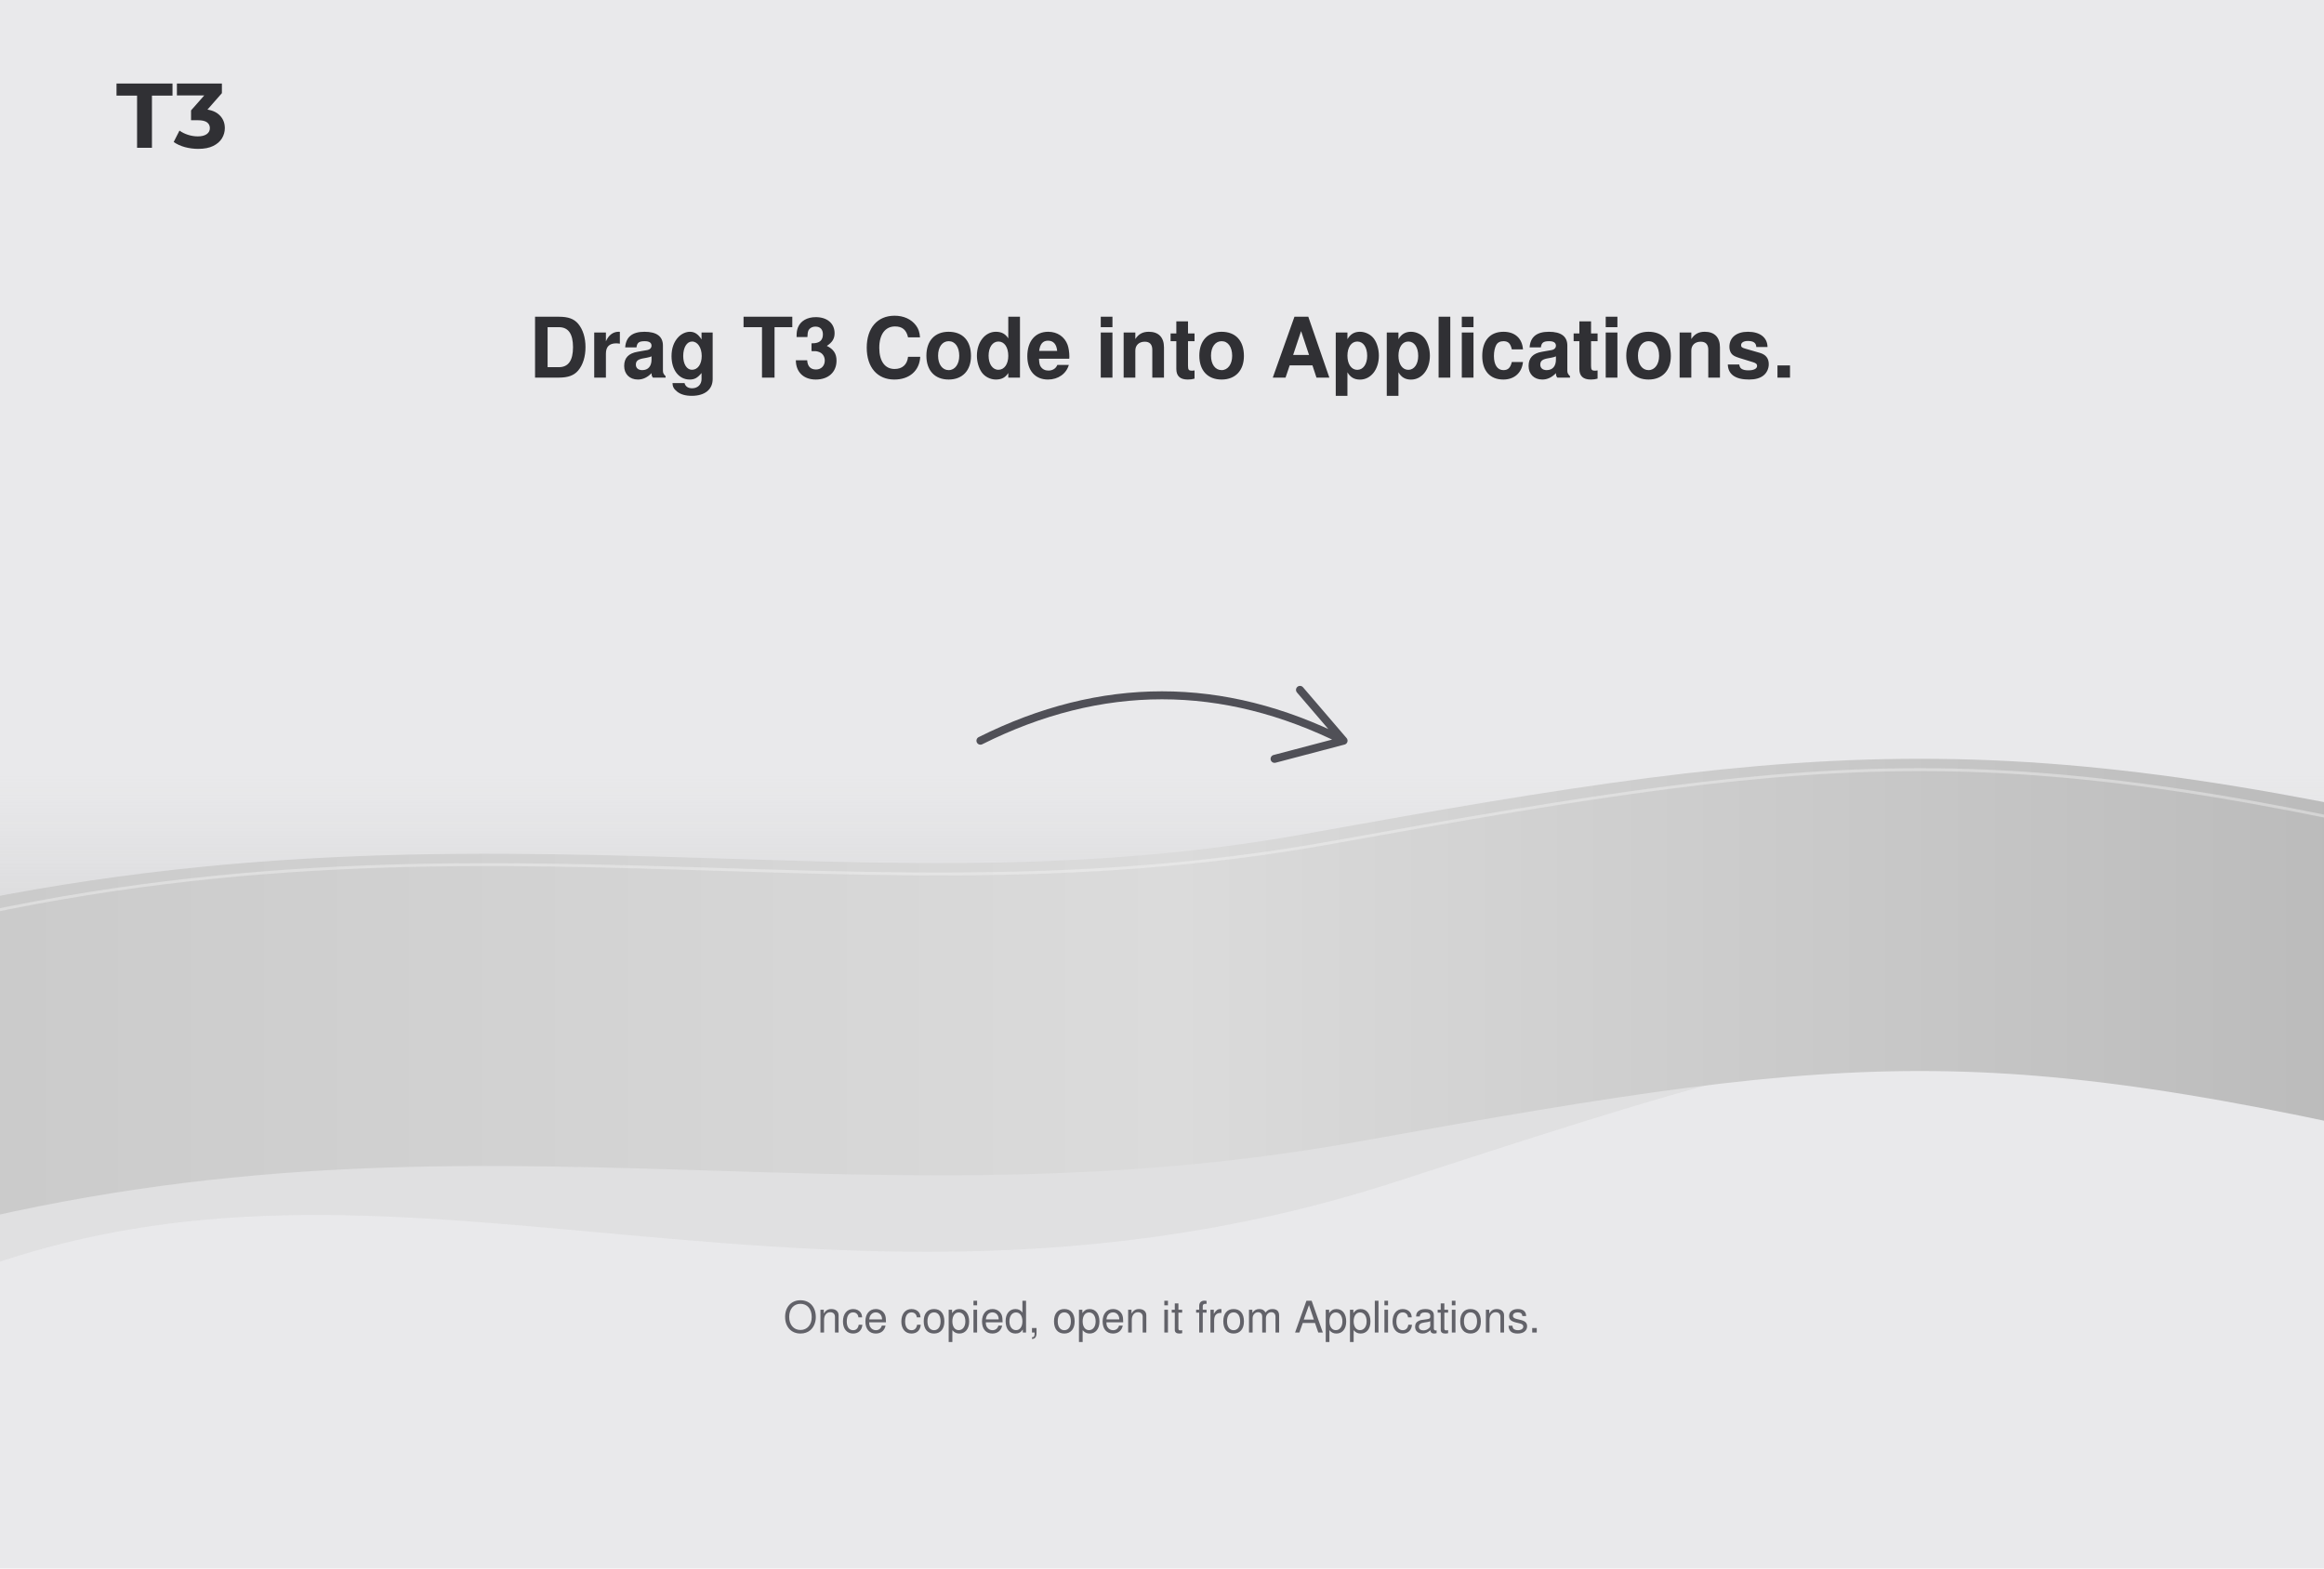
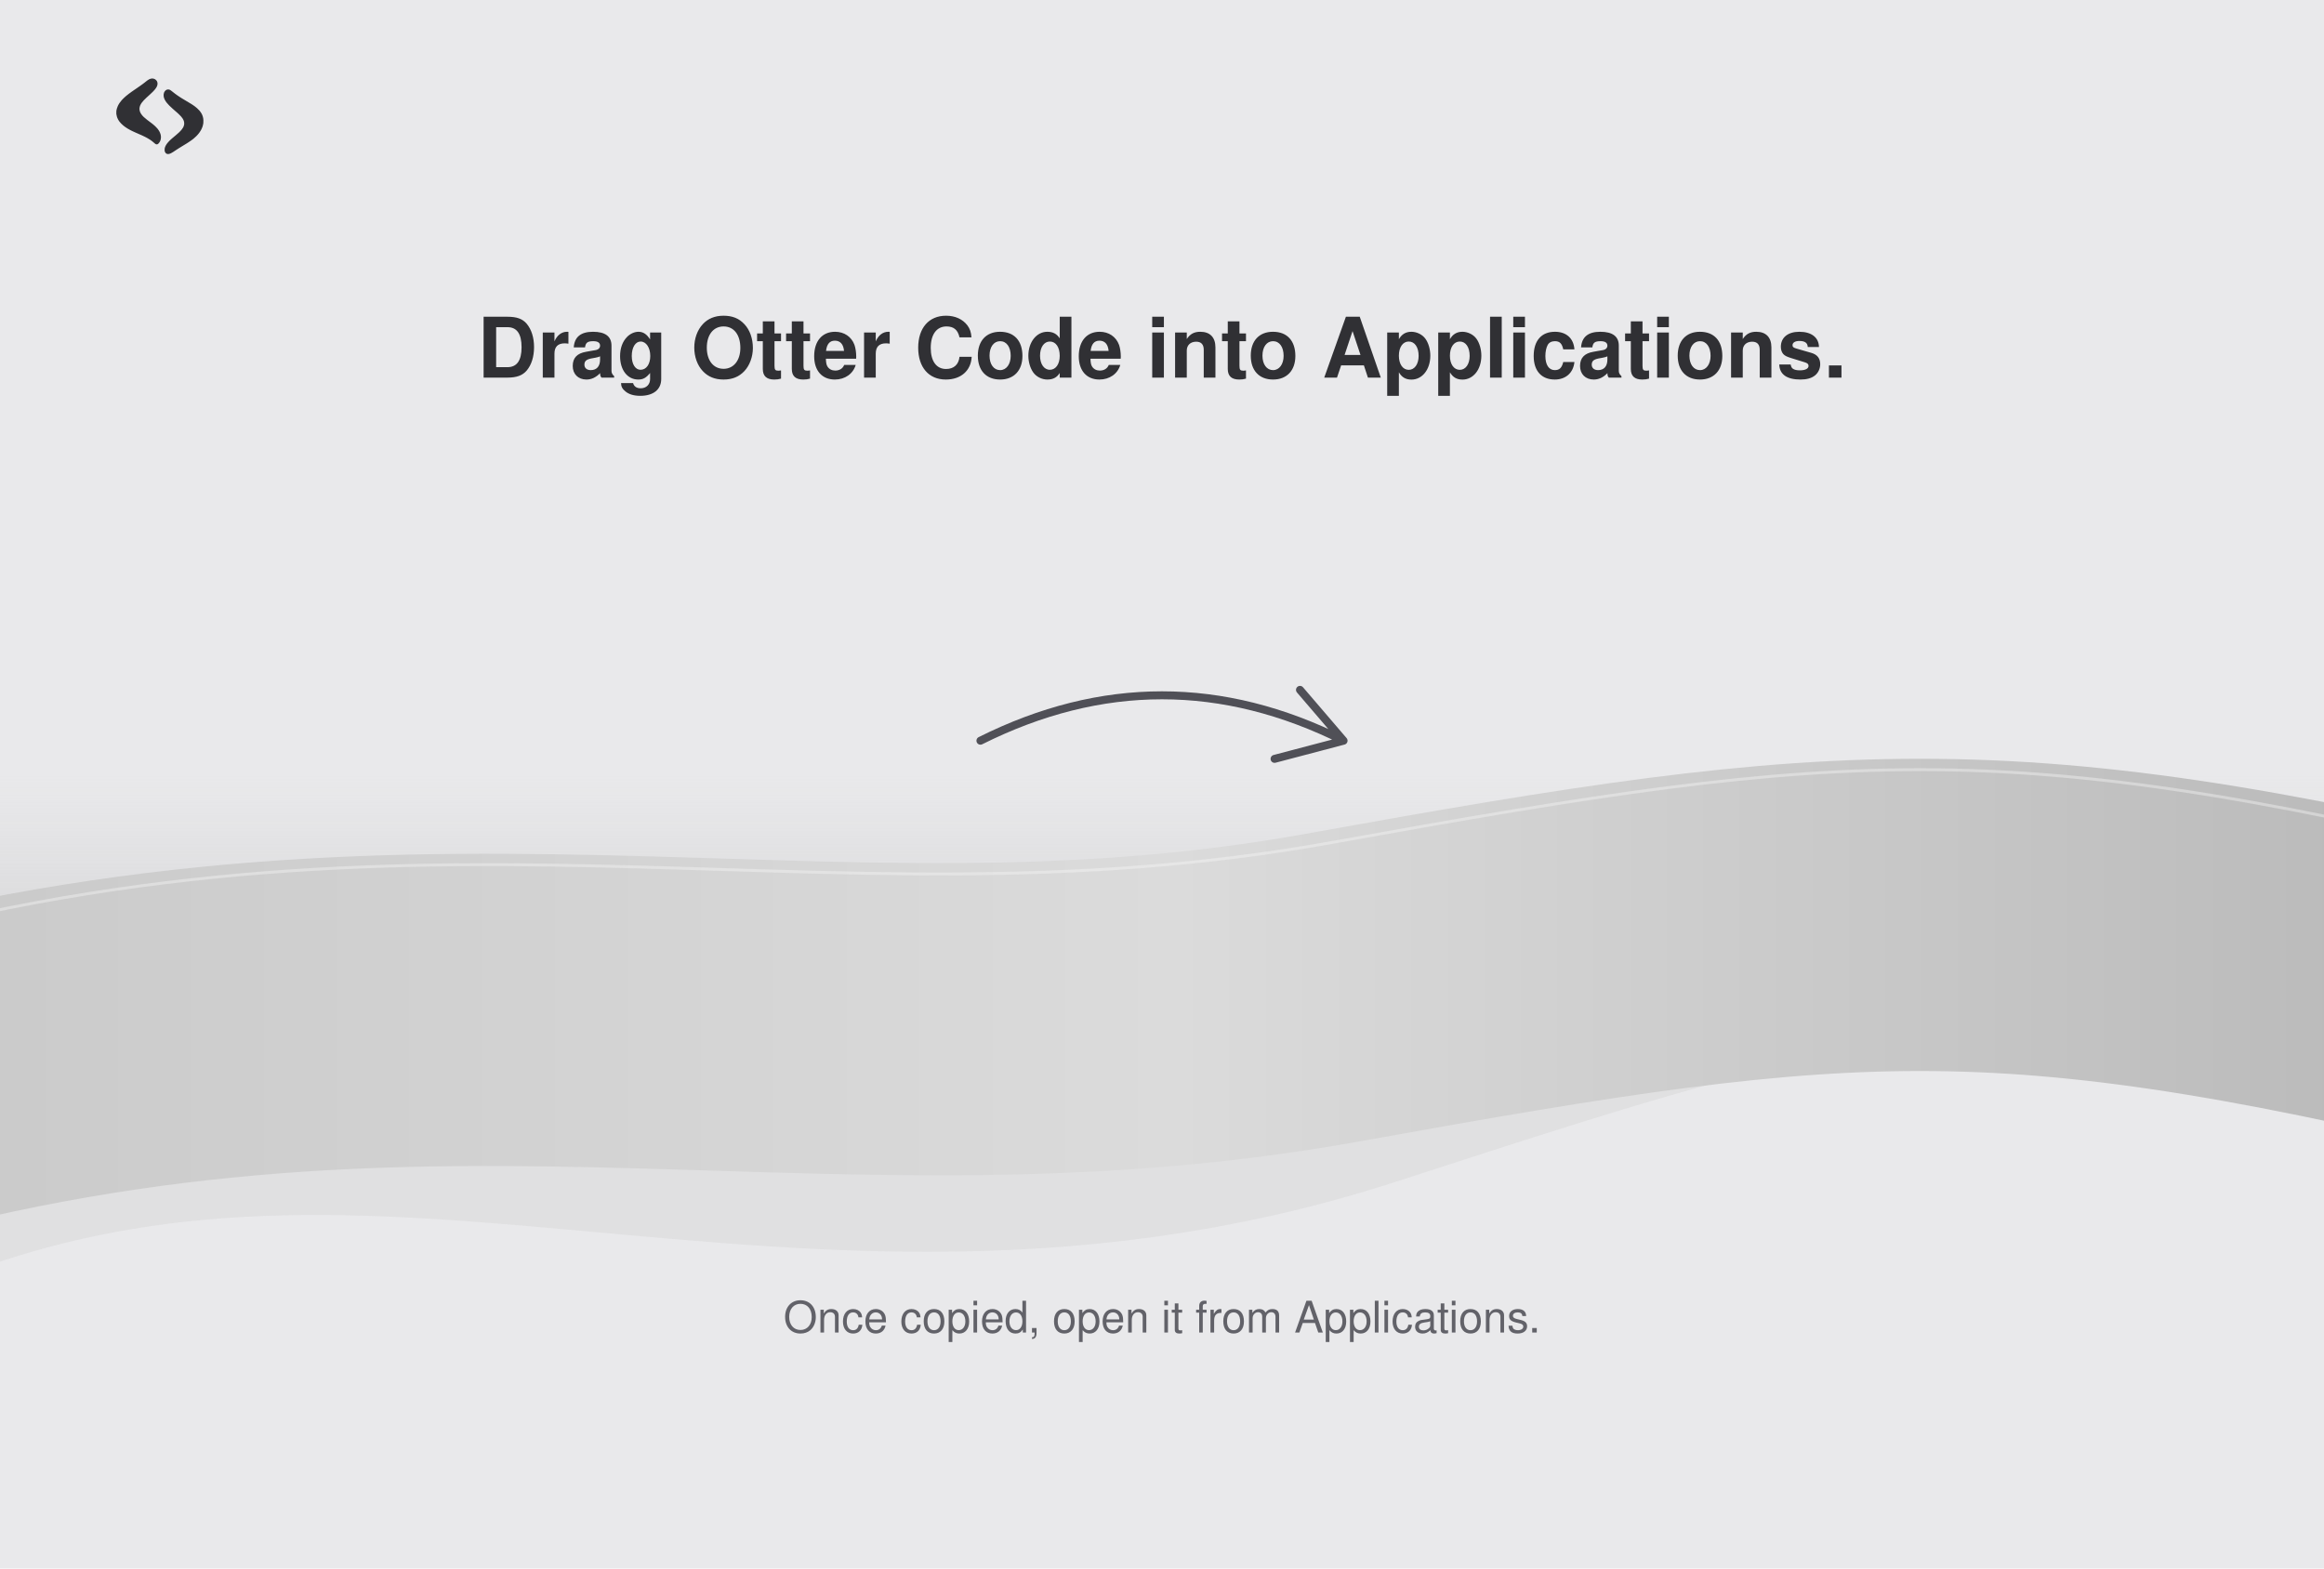
<svg xmlns="http://www.w3.org/2000/svg" width="1280" height="864" viewBox="0 0 640 432">
  <defs>
    <linearGradient id="veil" x1="0" y1="0" x2="0" y2="1">
      <stop stop-color="#B7B7B7" stop-opacity="0" />
      <stop offset=".55" stop-color="#A5A5A5" stop-opacity=".24" />
      <stop offset="1" stop-color="#D1D1D1" stop-opacity=".4" />
    </linearGradient>
    <linearGradient id="silk" x1="0" y1="0" x2="1" y2="0">
      <stop stop-color="#C8C8C8" />
      <stop offset=".5" stop-color="#DBDBDB" />
      <stop offset="1" stop-color="#B5B5B5" />
    </linearGradient>
  </defs>
  <rect width="640" height="432" fill="#E9E9EB" />
  <path d="M-60 293C95 220 214 304 362 256S559 191 707 257" stroke="url(#veil)" stroke-width="146" fill="none" opacity="1" stroke-linecap="round" stroke-linejoin="round" />
  <path d="M-60 306C113 252 223 298 367 272S553 242 707 280" stroke="url(#silk)" stroke-width="86" fill="none" opacity="1" stroke-linecap="round" stroke-linejoin="round" />
  <path d="M-60 266C113 212 223 258 367 232S553 202 707 240" stroke="#F5F5F5" stroke-width="0.8" fill="none" opacity="0.42" stroke-linecap="round" stroke-linejoin="round" />
-   <svg x="32" y="23" width="30" height="18" viewBox="15.531 37 94.394 56.96" fill="#303034">
-     <path d="M33.451 93V47.56H15.531V37H64.331V47.56H46.411V93H33.451ZM86.725 93.96C82.832 93.96 78.965 93.453 75.125 92.44C71.285 91.373 68.032 89.88 65.365 87.96L70.405 78.04C72.539 79.587 75.019 80.813 77.845 81.72C80.672 82.627 83.525 83.08 86.405 83.08C89.659 83.08 92.219 82.44 94.085 81.16C95.952 79.88 96.885 78.12 96.885 75.88C96.885 73.747 96.059 72.067 94.405 70.84C92.752 69.613 90.085 69 86.405 69H80.485V60.44L96.085 42.76L97.525 47.4H68.165V37H107.365V45.4L91.845 63.08L85.285 59.32H89.045C95.925 59.32 101.125 60.867 104.645 63.96C108.165 67.053 109.925 71.027 109.925 75.88C109.925 79.027 109.099 81.987 107.445 84.76C105.792 87.48 103.259 89.693 99.845 91.4C96.432 93.107 92.059 93.96 86.725 93.96Z" />
+   <svg x="32" y="20" width="24" height="24" viewBox="123 127 780 780" fill="#303034">
+     <path fill-rule="evenodd" d="M436.8 180.5 C432.1 181.4 427.5 182.6 423 184.4 C420.5 185.4 418.1 186.8 415.6 188.1 C404.8 193.6 395.6 201.9 386 209.3 C383.5 211.2 381 213.2 378.6 215.2 C377.5 216 376.5 217 375.4 217.7 C371 220.8 367 224.3 362.7 227.3 C356.3 231.9 350 236.6 343.6 241.2 C333.5 248.6 323.2 255.6 312.9 262.7 C307.6 266.3 302.5 270.2 297 273.5 C295.2 274.7 293.5 276.1 291.7 277.3 C289 279.2 286.1 281.1 283.3 282.9 C281.1 284.3 279.1 285.9 276.9 287.3 C276.2 287.7 275.5 288.4 274.8 288.9 C270.9 291.4 267.2 294.4 263.1 296.8 C260.9 298.2 259 300 256.8 301.5 C249.6 306.4 242.7 311.8 235.6 316.9 C234.5 317.7 233.5 318.7 232.4 319.5 C225.5 324.4 219 330.1 212.3 335.5 C206.4 340.2 200.9 345.3 195.4 350.4 C190 355.4 184.7 360.5 179.7 365.9 C177 368.7 174.3 371.4 171.8 374.3 C157.7 390.7 145 408.5 136.5 428.3 C133.7 434.9 130.9 441.5 129.1 448.5 C127.8 453.8 126.2 459 125.3 464.3 C125.2 465.4 125.1 466.5 125 467.5 C124.8 469.3 124.5 471 124.3 472.8 C123.6 479.8 123.6 487 124.1 494 C124.2 495.8 124.5 497.5 124.7 499.3 C125.6 506.1 126.8 512.9 128.9 519.4 C129.5 521.2 129 519.7 129.5 521.5 C129.6 522.3 130 522.9 130.2 523.6 C131 526.2 131.9 528.6 132.8 531.1 C133.2 532.1 133.7 533.2 134.2 534.2 C135.5 537.1 136.8 539.9 138 542.7 C138.7 544.2 139.6 545.5 140.2 546.9 C140.9 548.4 141.9 549.8 142.7 551.2 C144.4 554.1 146.3 556.9 148.2 559.7 C149.4 561.4 150.6 563.2 151.8 564.9 C152.5 566.1 153.5 567 154.3 568.1 C158.3 573.4 162.7 578.2 167.3 582.9 C190.4 606.6 218.1 625 247.3 640.3 C252.5 643 257.8 645.7 263.1 648.3 C265.6 649.5 268 651 270.6 652 C272.7 652.9 274.8 653.8 276.9 654.8 C279 655.7 281.2 656.7 283.3 657.7 C284.3 658.3 285.4 658.9 286.4 659.3 C289 660.3 291.4 661.6 293.9 662.6 C296.7 663.8 299.5 665 302.3 666.3 C303.4 666.8 304.4 667.4 305.5 667.8 C308.3 669 311.2 670.2 314 671.4 C316.5 672.4 318.9 673.5 321.4 674.6 C321.8 674.8 322.1 675.1 322.4 675.2 C331.1 678.5 339.4 682.7 347.9 686.3 C351.1 687.7 354.2 689.2 357.4 690.6 C358.5 691.1 359.5 691.8 360.6 692.2 C362 692.8 363.4 693.6 364.8 694.2 C369.1 696 373.3 698.1 377.5 700.1 C379.3 701 381 702.1 382.8 702.9 C387.1 705 391.3 707.3 395.5 709.5 C396.6 710.1 397.6 710.8 398.7 711.4 C400.8 712.5 402.9 713.7 405 714.9 C405.4 715.1 405.7 715.4 406.1 715.6 C410.8 718 415.3 720.9 419.7 723.8 C422.9 725.9 426.1 728 429.4 730 C430.1 730.4 430.8 731 431.5 731.5 C434.8 733.6 437.9 736 441.1 738.3 C442.1 739.1 443.1 740.1 444.2 740.8 C445.7 741.9 447 743.1 448.5 744.2 C453.1 747.9 457.5 751.8 462 755.6 C466 758.9 469.5 762.8 473.9 765.6 C477.3 767.7 481.4 769.3 485.5 769.4 C490.8 769.6 495.4 767.1 499.3 763.8 C502.8 760.7 505.7 757.2 508.4 753.4 C510.4 750.7 512.2 748 513.7 745 C514.2 743.9 514.9 742.9 515.4 741.8 C516.8 738.3 518.4 734.8 519.6 731.2 C520.3 729.1 520.7 727 521.2 724.8 C521.5 723.9 521.6 723.7 521.8 722.7 C522 721.7 522 720.6 522.2 719.6 C523.2 714.7 523.8 709.7 523.7 704.7 C523.7 700.9 523.3 696.9 522.8 693.1 C522.7 692 522.4 691 522.2 689.9 C521.7 687.1 521.4 684.2 520.7 681.4 C520 678.6 518.9 675.7 518 673 C516.9 669.7 515.7 666.6 514.4 663.4 C514 662.3 513.2 661.3 512.8 660.3 C511.7 657.7 510.4 655.3 509.2 652.8 C508.1 650.6 506.6 648.6 505.4 646.5 C502.4 641.3 498.6 636.6 495.1 631.7 C494.1 630.2 492.7 628.9 491.5 627.4 C485.8 620.4 479.5 613.7 472.8 607.5 C467 602 461.1 596.7 454.8 591.7 C448.8 587 443 581.9 436.8 577.4 C432.2 574.1 427.7 570.5 423 567.3 C420.5 565.5 418.2 563.4 415.6 561.6 C409.8 557.5 404.3 553.1 398.7 548.8 C388.4 541 378.6 532.5 369 523.8 C364.9 520 361.2 515.7 357.4 511.6 C353.6 507.5 350.2 502.9 347.2 498.2 C344.5 494.1 341.7 490 339.7 485.5 C338.6 483.1 337.5 480.6 336.5 478.1 C336.4 477.7 336.1 477.4 336 477.1 C335.4 475.4 336 476.6 335.4 474.9 C335 474.1 335.2 475 334.9 473.9 C333.4 469.1 332.2 464.1 331.7 459.1 C331.5 457.3 331.5 455.5 331.4 453.8 C331.3 449.9 331.2 445.9 331.8 442.1 C332.6 436.3 334 430.7 335.9 425.2 C336.7 423 337.8 420.9 338.7 418.8 C340.2 415.6 341.8 412.4 343.4 409.3 C344.7 406.7 346.6 404.3 348.1 401.9 C349.7 399.3 351.5 396.9 353.3 394.5 C358.1 387.7 363.7 381.6 369.3 375.4 C376.6 367.4 384.4 360 392.3 352.6 C402.8 342.8 413.5 333.3 424.1 323.6 C432.9 315.6 441.7 307.6 450 299.2 C456.1 293 462.2 286.7 467.7 280.1 C468.6 279.1 469.3 278 470.2 276.9 C472.5 274.2 474.6 271.3 476.6 268.4 C478.4 266 480.1 263.6 481.6 261 C482.8 258.9 484.1 256.9 485.1 254.7 C485.3 254.3 485.6 254 485.8 253.6 C486.7 251.5 487.6 249.4 488.4 247.3 C488.5 247 488.8 246.5 488.9 246.2 C489.7 244 488.8 246.2 489.6 244.1 C490.1 242.7 490.7 241.3 491.1 239.9 C491.9 236.4 492.4 232.8 492.7 229.3 C492.8 227.5 493 225.7 493 224 C492.9 220.8 492.4 217.5 491.5 214.4 C491.3 213.7 491.2 213 491 212.3 C490.6 210.9 489.9 209.5 489.4 208.1 C488.7 206.3 487.9 204.5 487 202.8 C486 200.9 484.5 199.2 483.2 197.5 C480.4 194.2 477.4 191.1 473.9 188.6 C463.2 181.2 449.6 178.1 436.8 180.5 Z M582.9 278 C579.6 278.5 576.5 279.4 573.4 280.7 C571.1 281.7 569 283.2 567.1 284.7 C563 288 559.4 291.5 556.6 296 C556.2 296.7 555.6 297.4 555.2 298.1 C553.9 300.6 552.6 302.9 551.5 305.5 C551.3 305.9 551.1 306.2 550.9 306.6 C547 317.3 546.1 329.1 547.9 340.5 C548.1 342.2 548.6 344 549 345.7 C549.1 346.5 549.5 347.1 549.6 347.9 C550.1 349.6 550.5 351.4 551 353.2 C551 353.3 551.5 354.2 551.5 354.2 C551.8 355.1 551.8 355.4 552.1 356.3 C552.2 356.7 552.5 357 552.6 357.4 C553.4 359.5 554.2 361.6 555.1 363.7 C555.9 365.9 555.1 363.6 555.6 364.8 C556.6 366.9 557.6 369 558.6 371.2 C560.3 374.9 562.8 378.2 564.8 381.7 C565.2 382.5 565.8 383.1 566.2 383.9 C568.4 387.6 571.1 391 573.7 394.5 C580.9 403.8 588.9 412.5 597.1 420.9 C607.1 431.2 617.8 440.7 628.5 450.3 C635.9 456.8 643.2 463.5 650.7 469.9 C656.8 475 662.7 480.3 668.7 485.4 C672.8 488.8 676.5 492.6 680.4 496.2 C686.2 501.6 692 507.1 697.3 513.1 C699.9 515.9 702.6 518.6 705.1 521.5 C708.2 525.3 711.3 529.2 714 533.2 C714.6 533.9 715.2 534.6 715.7 535.3 C716.9 537 718 538.8 719.1 540.6 C719.3 541 719.7 541.3 719.9 541.7 C721.5 544.8 723.2 547.9 724.7 551.2 C725.1 552.2 725.8 553.3 726.2 554.4 C726.7 555.7 727.2 557.2 727.6 558.6 C727.9 559.3 728.3 560 728.5 560.7 C729.3 563.5 730 566.3 730.5 569.2 C730.8 570.6 730.8 572 731.1 573.4 C731.8 578.3 732 583.3 731.5 588.2 C731.3 591.1 730.5 593.9 729.9 596.7 C729.2 599.9 728.3 603.1 727.2 606.2 C726.1 609.5 724.5 612.7 723 615.8 C721.9 618 720.4 620 719.2 622.1 C716.6 627 713.2 631.5 709.7 635.9 C702.1 645.6 693.6 654.5 684.6 662.9 C665.9 680.4 646 696.5 626.4 712.9 C621.7 716.8 617.2 721.1 612.6 725.1 C607.6 729.4 602.9 734 598.2 738.6 C591.8 745 585.8 751.6 580.3 758.7 C576.9 763.2 573.8 767.7 570.8 772.5 C569.4 774.6 568.1 776.7 567 778.9 C566 781 564.7 783 563.8 785.2 C563.2 786.6 562.6 788 562.1 789.4 C561.8 790 561.7 790 561.5 790.5 C561 791.9 560.6 793.3 560.1 794.7 C559.6 796.5 558.8 798.2 558.3 800 C557.9 801.9 558.4 800.2 557.9 802.2 C557.6 803.1 557.5 803.3 557.3 804.3 C555.3 816.4 555.1 829.3 561.2 840.3 C563.6 844.4 566.3 847.9 570.2 850.7 C570.9 851.2 571.6 851.7 572.4 852.1 C574.8 853.3 577.1 854.3 579.8 854.9 C583.9 856 588.2 856 592.5 855.5 C600 854.7 607 851.5 613.7 848.3 C620.3 845.1 626.5 841.3 632.7 837.4 C635.6 835.6 638.3 833.5 641.2 831.7 C646.5 828.3 651.7 824.7 657 821.2 C664.4 816.3 671.7 811.3 679.3 806.7 C683.2 804.3 687 801.7 691 799.4 C694.5 797.3 698 795 701.6 793 C704.8 791.2 707.8 788.8 711.1 787 C714.3 785.2 717.4 783.2 720.6 781.4 C722 780.5 723.4 779.5 724.8 778.7 C726.7 777.7 728.3 776.4 730.1 775.4 C731.9 774.5 733.6 773.2 735.4 772.3 C737.3 771.3 739 770.1 740.7 769 C745.4 766.3 749.8 763.3 754.5 760.6 C758.5 758.3 762.2 755.5 766.1 753.1 C774.5 748 782.4 742.3 790.5 736.8 C791.2 736.3 791.9 735.7 792.6 735.2 C797.3 731.9 801.8 728.5 806.4 725.1 C809.6 722.7 812.7 720 815.9 717.6 C817.8 716.2 819.4 714.4 821.2 712.9 C827.6 707.7 833.6 702 839.5 696.3 C848 688 855.7 679.1 863.1 669.8 C865.8 666.3 868.4 662.8 870.8 659.2 C874 654.3 877.4 649.5 880.2 644.4 C880.9 642.9 881.9 641.6 882.6 640.1 C885 635.2 887.5 630.3 889.7 625.3 C891.9 620.5 894 615.5 895.6 610.5 C896.5 607.3 897.3 604.1 898.3 601 C899.7 596.4 900.5 591.8 901.4 587.2 C902.1 583.7 902.7 580.1 903 576.6 C903.8 568.1 903.9 559.7 903.4 551.2 C902.7 540.1 901 528.9 897.5 518.4 C895.9 513.7 894.1 509.2 892.3 504.6 C891.9 503.5 891.2 502.5 890.7 501.4 C889.6 498.9 888.3 496.5 887.1 494 C886.4 492.5 885.2 491.2 884.5 489.8 C882.8 486.8 880.9 484.1 879 481.3 C876.5 477.6 873.9 474.1 871.2 470.7 C869.7 468.9 868.1 467.2 866.6 465.4 C860.5 458.2 853.7 451.6 846.6 445.4 C840.8 440.3 834.9 435.4 828.6 430.8 C826.5 429.2 824.5 427.4 822.3 425.9 C817.4 422.5 812.5 418.9 807.4 415.8 C804.6 414 801.9 411.9 799 410.1 C796.5 408.6 794 407.1 791.6 405.6 C777.7 396.7 763.3 388.7 749.2 380.2 C745.3 377.8 741.6 375.2 737.6 373.1 C736.1 372.3 734.7 371.5 733.3 370.7 C731.2 369.3 729.1 367.9 727 366.7 C723.8 365 720.5 363.1 717.4 361.1 C717.1 360.9 716.8 360.5 716.4 360.3 C714.9 359.6 713.5 358.7 712.1 357.9 C710.4 356.8 708.6 355.6 706.8 354.5 C706.1 354.1 705.5 353.5 704.7 353.1 C700.4 350.6 696.2 347.9 692 345.2 C690.6 344.2 689.2 343.2 687.8 342.2 C685.3 340.6 682.9 339 680.4 337.4 C679.3 336.7 678.3 335.8 677.2 335.1 C674.7 333.6 672.2 331.8 669.8 330.2 C667.3 328.5 664.9 326.7 662.4 325 C661.6 324.4 661 323.8 660.3 323.3 C656.3 320.6 652.5 317.6 648.6 314.8 C639.1 308 630.2 300.5 621.1 293.2 C617.3 290.2 613.6 287 609.4 284.6 C607.3 283.3 605.3 281.9 603.1 280.9 C601 280.1 598.9 279.2 596.7 278.7 C595.7 278.4 594.6 278.4 593.5 278.2 C590 277.5 586.5 277.3 582.9 278 Z" />
  </svg>
-   <text x="320" y="104" fill="#303034" font-family="Helvetica" font-size="23" font-weight="700" text-anchor="middle">Drag T3 Code into Applications.</text>
+   <text x="320" y="104" fill="#303034" font-family="Helvetica" font-size="23" font-weight="700" text-anchor="middle">Drag Otter Code into Applications.</text>
  <path d="M270 204Q320 179 370 204M358 190L370 204L351 209" stroke="#505057" stroke-width="2.2" fill="none" opacity="1" stroke-linecap="round" stroke-linejoin="round" />
  <text x="320" y="367" fill="#626269" font-family="Helvetica" font-size="12" font-weight="400" text-anchor="middle">Once copied, open it from Applications.</text>
</svg>
